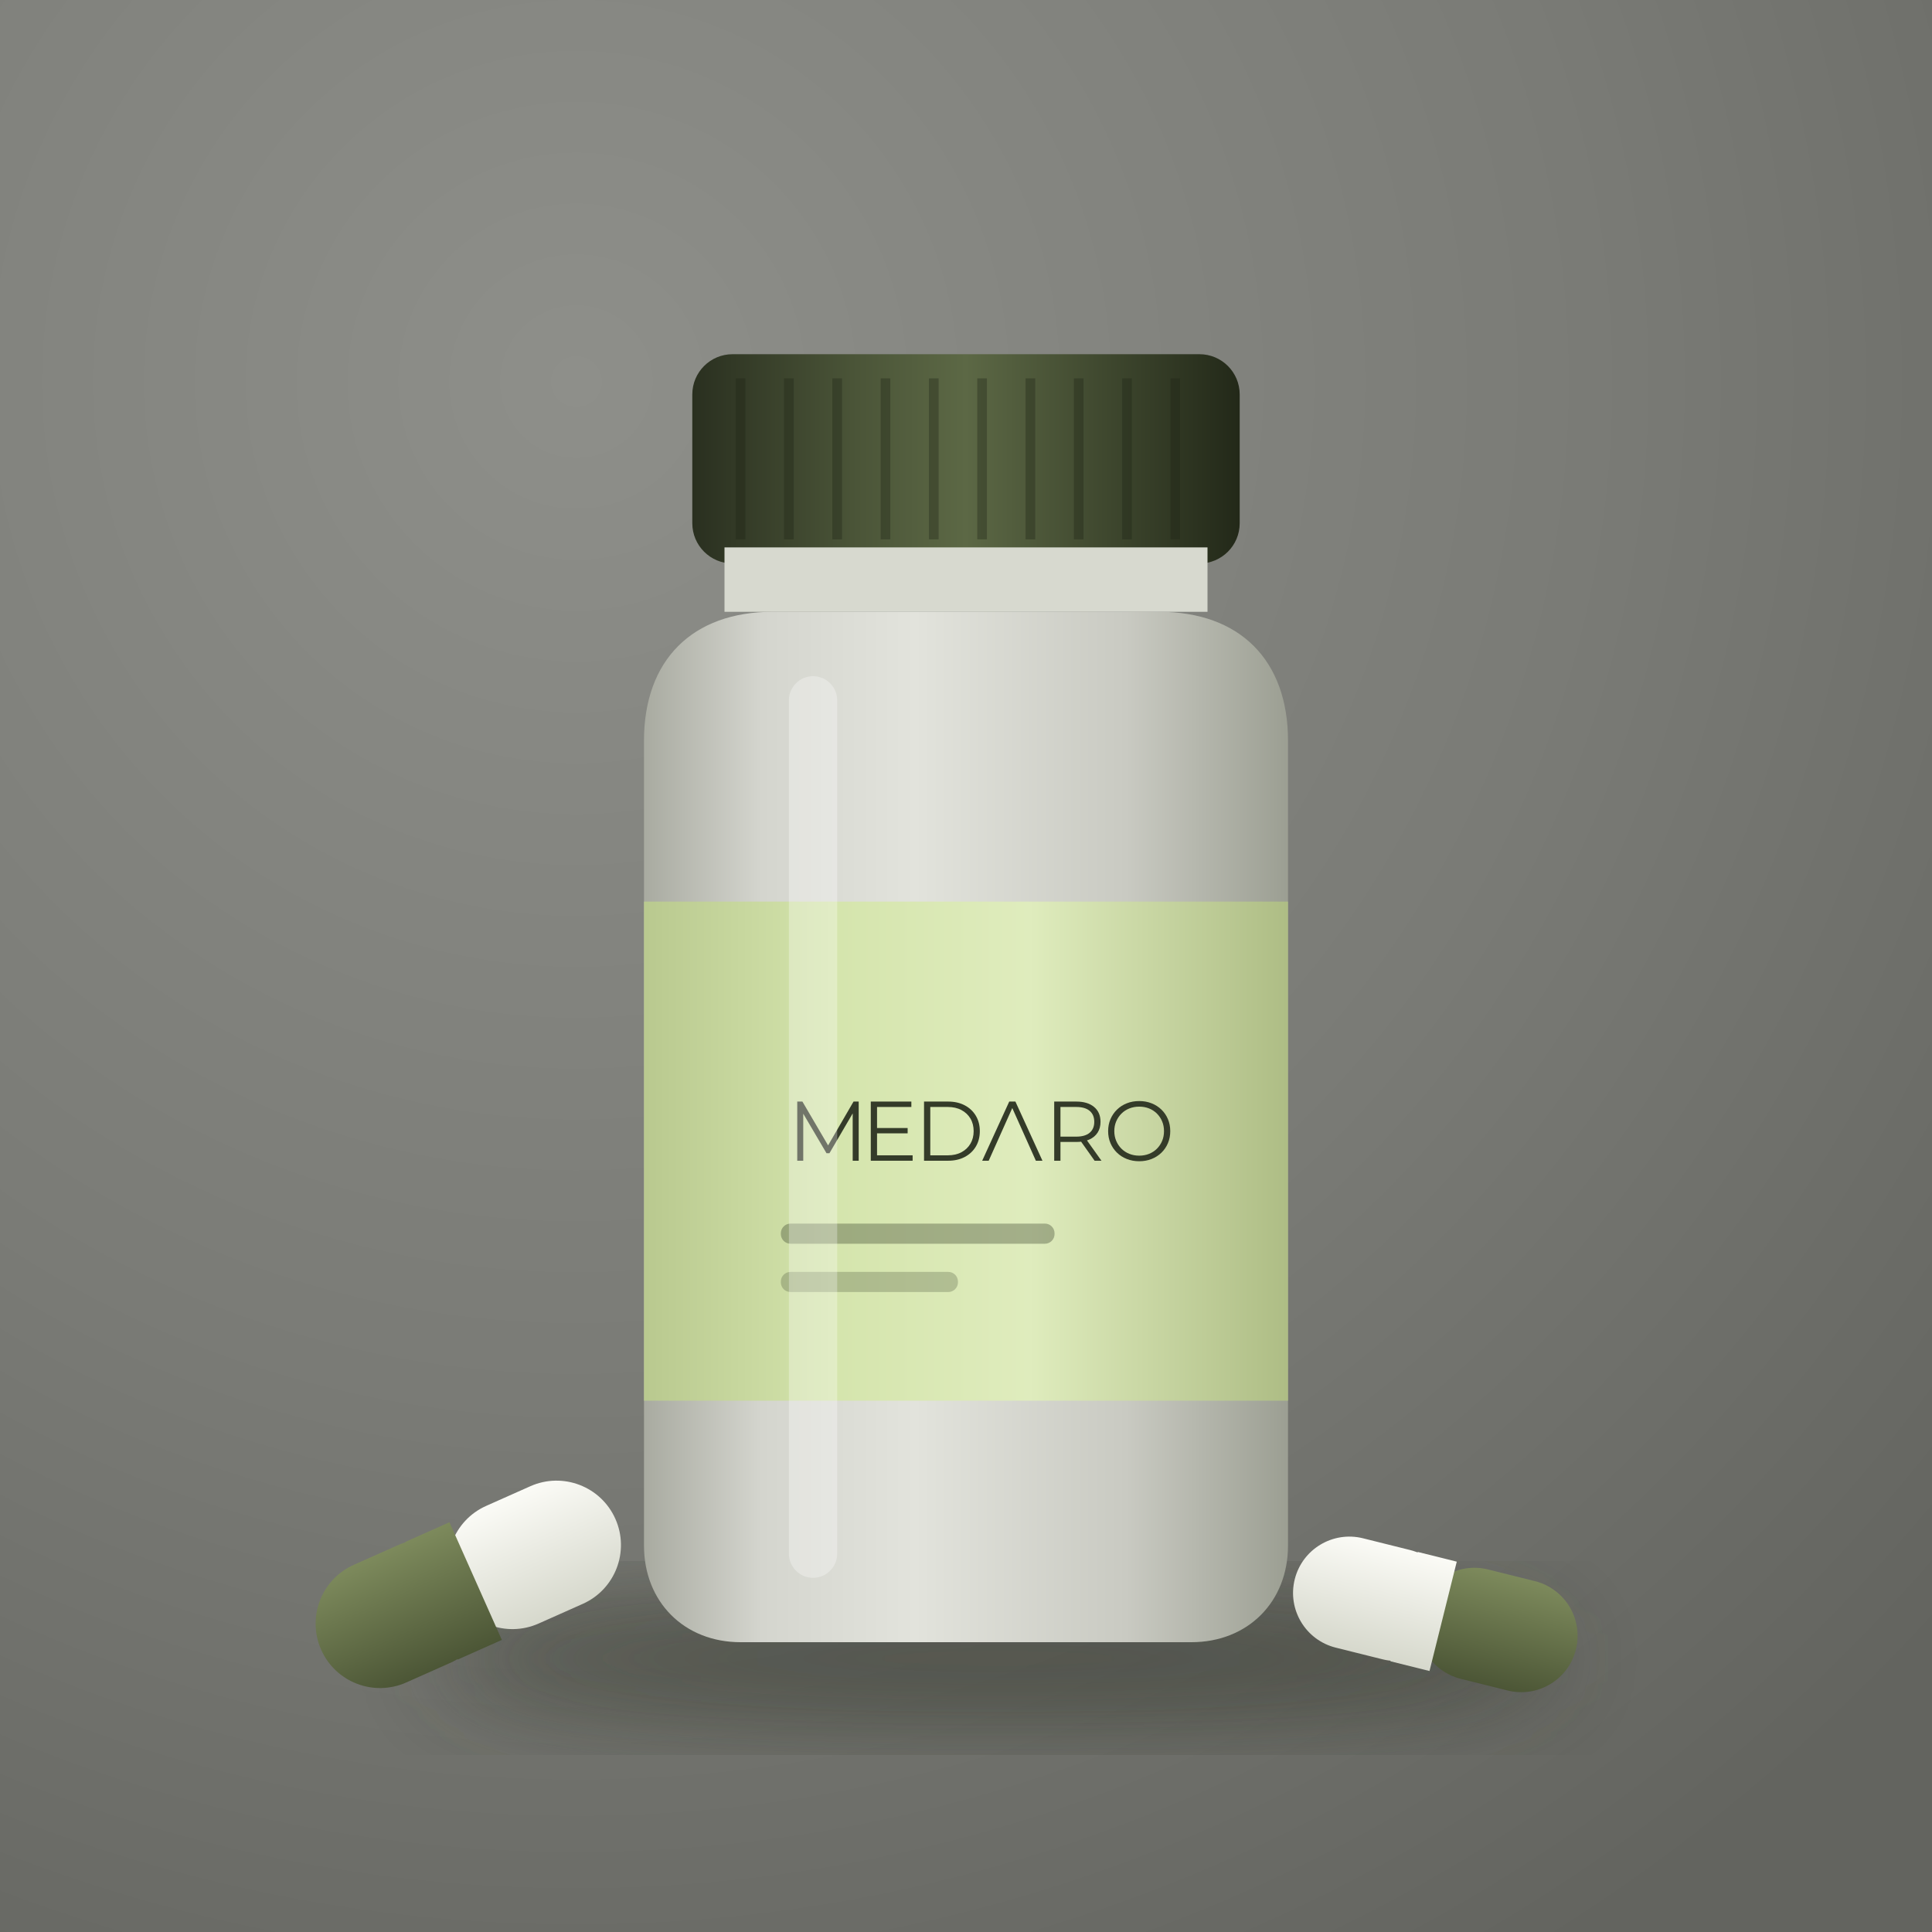
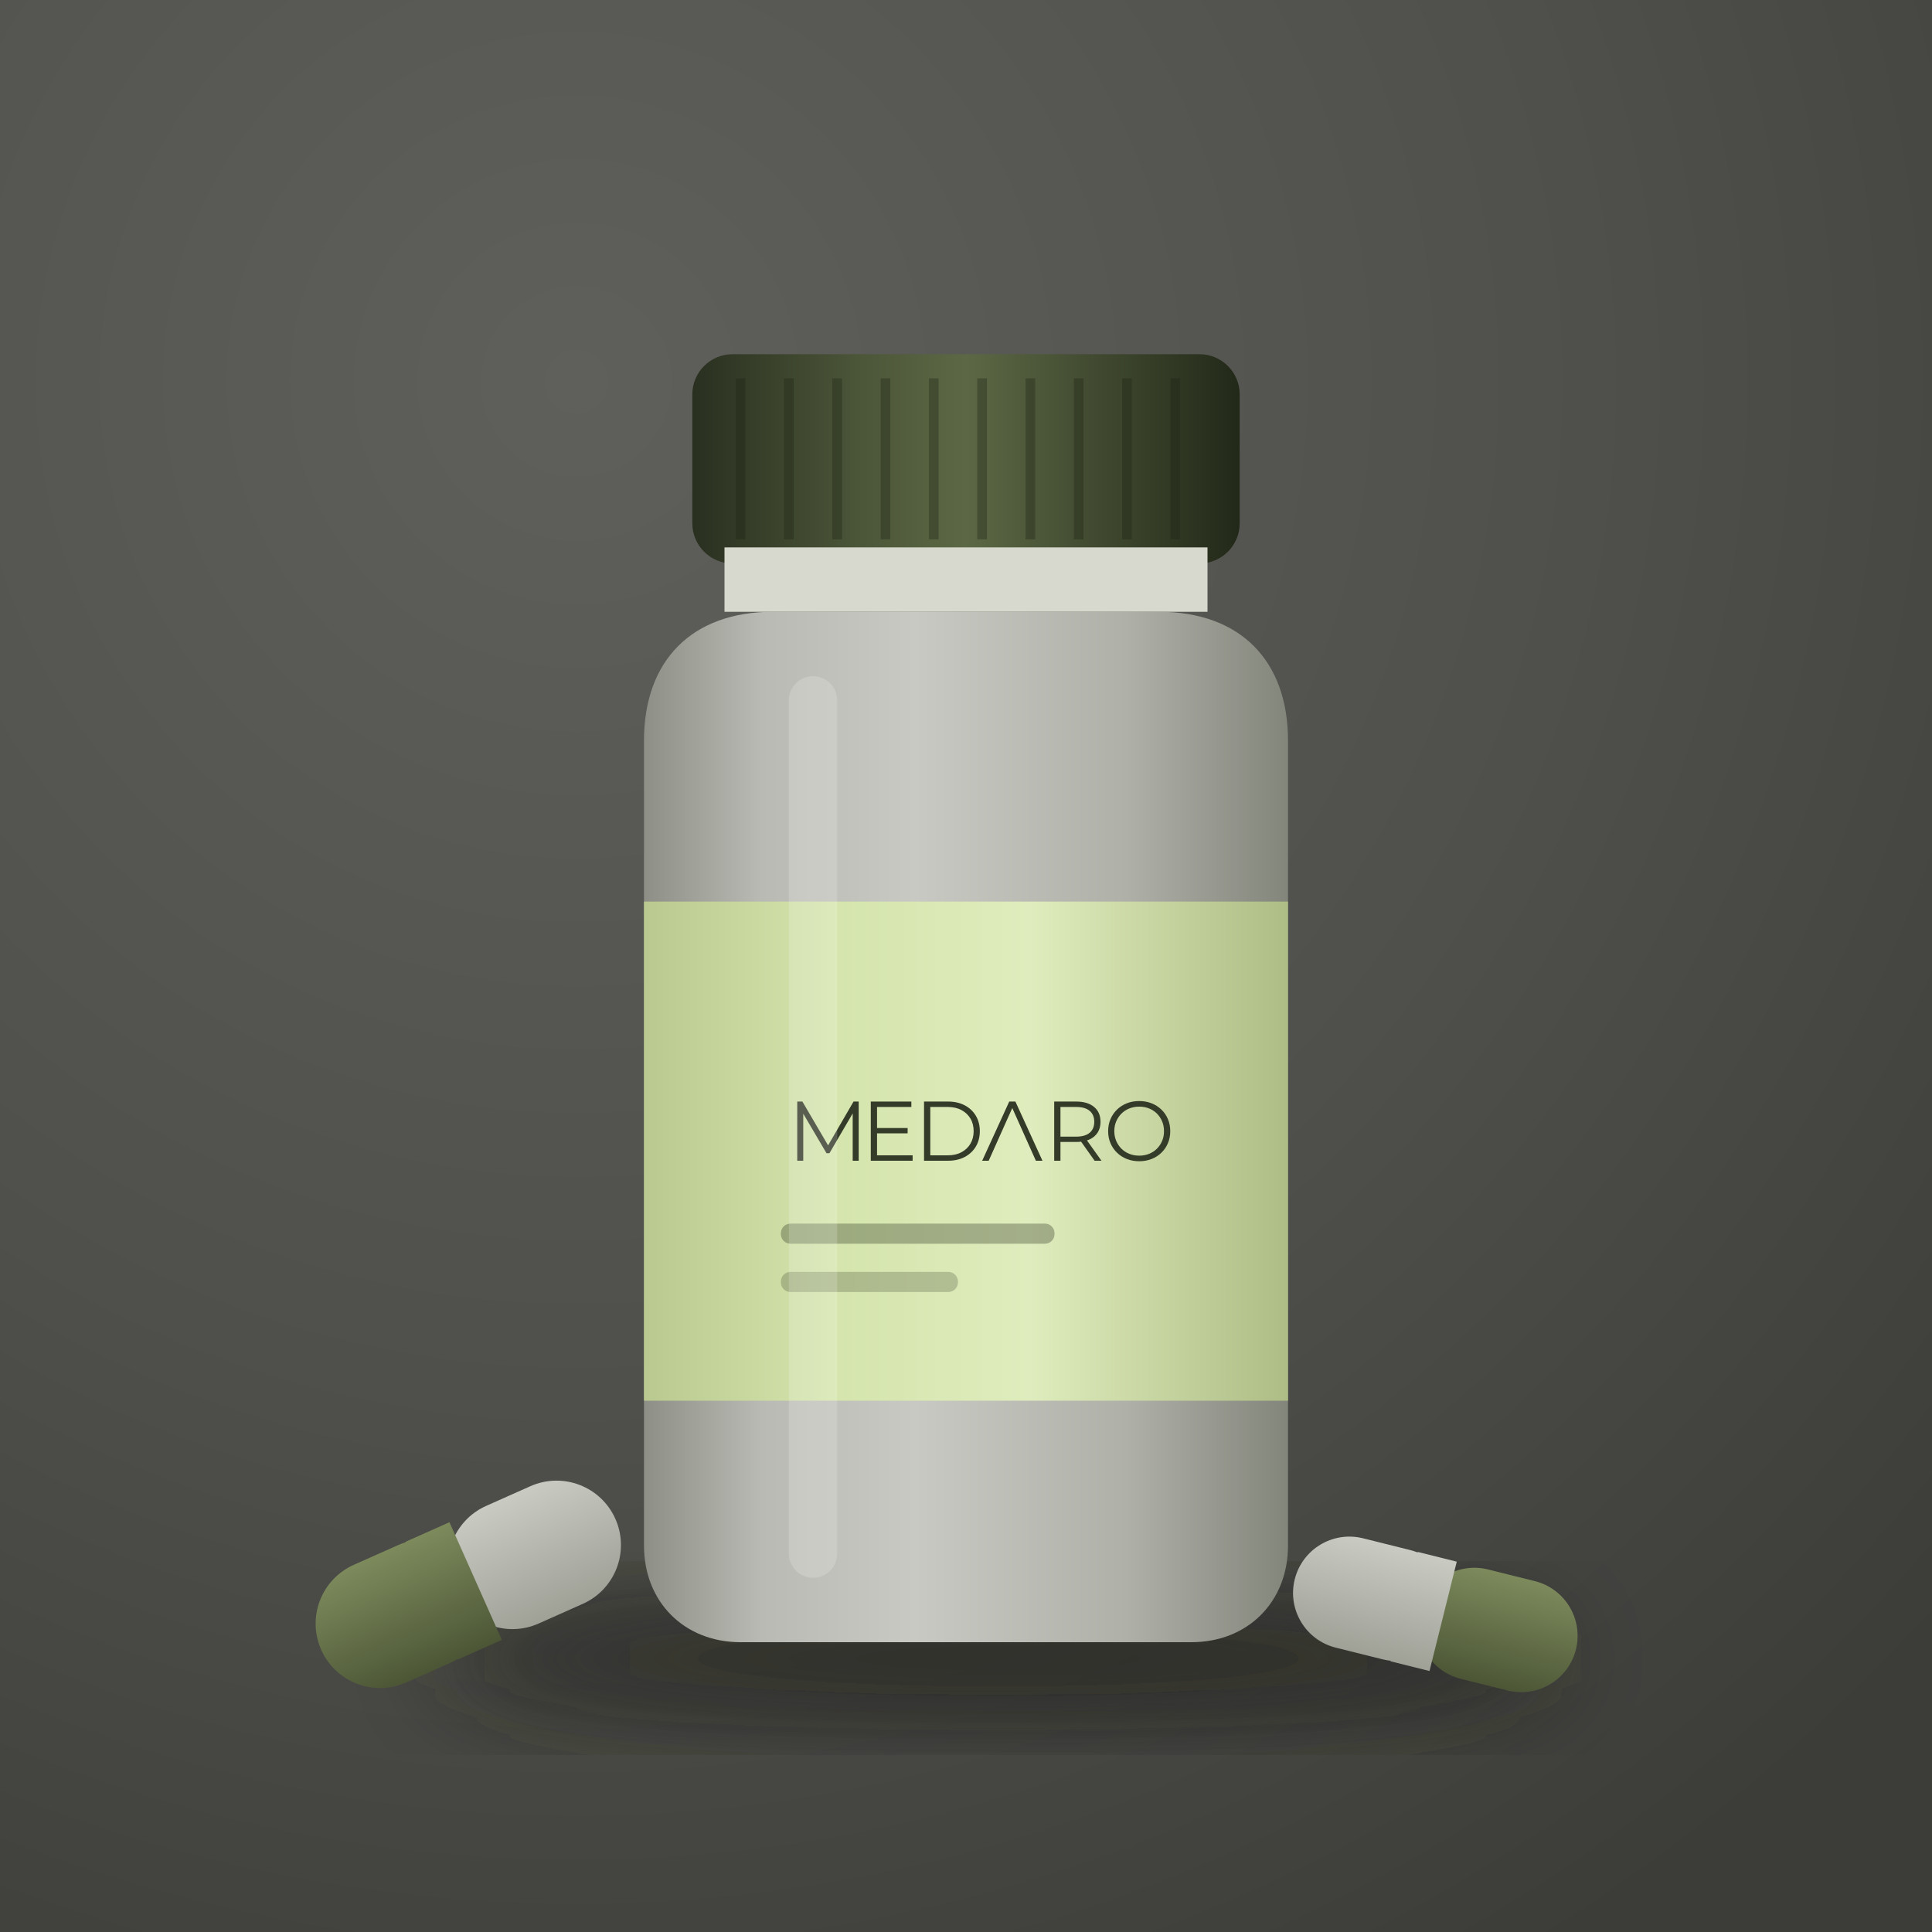
<svg xmlns="http://www.w3.org/2000/svg" viewBox="0 0 240 240">
  <defs>
    <radialGradient id="bg" cx="0.3" cy="0.2" r="0.95">
-       <stop offset="0" stop-color="#8e8f8a" />
-       <stop offset="0.55" stop-color="#7a7b76" />
-       <stop offset="1" stop-color="#63645f" />
+       <stop offset="0" stop-color="#5f605b" />
+       <stop offset="0.55" stop-color="#4f504b" />
+       <stop offset="1" stop-color="#3c3d39" />
    </radialGradient>
    <linearGradient id="body" x1="0" x2="1">
-       <stop offset="0" stop-color="#a9aba1" />
-       <stop offset="0.18" stop-color="#d4d5ce" />
-       <stop offset="0.42" stop-color="#e2e3dc" />
-       <stop offset="0.75" stop-color="#c9cac2" />
-       <stop offset="1" stop-color="#9c9f93" />
+       <stop offset="0" stop-color="#8e9087" />
+       <stop offset="0.18" stop-color="#b9bab3" />
+       <stop offset="0.42" stop-color="#c8c9c2" />
+       <stop offset="0.75" stop-color="#afb0a8" />
+       <stop offset="1" stop-color="#83867b" />
    </linearGradient>
    <linearGradient id="cap" x1="0" x2="1">
      <stop offset="0" stop-color="#2a3020" />
      <stop offset="0.3" stop-color="#4b5538" />
      <stop offset="0.5" stop-color="#5c6845" />
      <stop offset="1" stop-color="#232919" />
    </linearGradient>
    <linearGradient id="label" x1="0" x2="1">
      <stop offset="0" stop-color="#b9c98f" />
      <stop offset="0.3" stop-color="#d5e5ad" />
      <stop offset="0.6" stop-color="#dfecbd" />
      <stop offset="1" stop-color="#aebd85" />
    </linearGradient>
    <linearGradient id="capsA" x1="0" y1="0" x2="0" y2="1">
      <stop offset="0" stop-color="#7d8a5c" />
      <stop offset="1" stop-color="#4c5636" />
    </linearGradient>
    <linearGradient id="capsB" x1="0" y1="0" x2="0" y2="1">
-       <stop offset="0" stop-color="#fbfbf6" />
-       <stop offset="1" stop-color="#d6d8cc" />
+       <stop offset="0" stop-color="#c9cac2" />
+       <stop offset="1" stop-color="#9fa197" />
    </linearGradient>
    <filter id="blur6">
      <feGaussianBlur stdDeviation="6" />
    </filter>
  </defs>
  <rect width="240" height="240" fill="url(#bg)" />
-   <ellipse cx="124" cy="206" rx="70" ry="10" fill="#2f3326" opacity="0.45" filter="url(#blur6)" />
+   <ellipse cx="124" cy="206" rx="70" ry="10" fill="#1a1d14" opacity="0.55" filter="url(#blur6)" />
  <rect x="86" y="44" width="68" height="26" rx="5" fill="url(#cap)" />
  <g stroke="#1e2316" stroke-opacity="0.35" stroke-width="1.2">
    <path d="M92 47v20M98 47v20M104 47v20M110 47v20M116 47v20M122 47v20M128 47v20M134 47v20M140 47v20M146 47v20" />
  </g>
  <rect x="90" y="68" width="60" height="8" fill="#d7d9cf" />
  <path d="M80 92c0-10 6-16 16-16h48c10 0 16 6 16 16v100c0 7-5 12-12 12H92c-7 0-12-5-12-12Z" fill="url(#body)" />
  <rect x="80" y="112" width="80" height="62" fill="url(#label)" />
  <g transform="translate(97 136) scale(0.0105)" fill="#343b29">
    <g transform="translate(80 780) scale(1 -1)">
      <path transform="translate(0 0)" d="M114 0V700H175L495 154H463L780 700H841V0H770V589H787L495 89H460L166 589H185V0Z" />
      <path transform="translate(870 0)" d="M114 0V700H594V636H188V64H609V0ZM180 324V387H550V324Z" />
      <path transform="translate(1500 0)" d="M114 0V700H399Q511 700 595.5 655.5Q680 611 727.0 532.0Q774 453 774 350Q774 247 727.0 168.0Q680 89 595.5 44.5Q511 0 399 0ZM188 64H395Q488 64 556.5 100.5Q625 137 663.0 201.5Q701 266 701 350Q701 435 663.0 499.0Q625 563 556.5 599.5Q488 636 395 636H188Z" />
      <path transform="translate(2300 0)" d="M2 0 L322 700 L395 700 L715 0 L637 0 L343 657 L373 657 L79 0 Z" />
      <path transform="translate(3040 0)" d="M114 0V700H376Q509 700 585.5 636.5Q662 573 662 460Q662 386 627.5 332.5Q593 279 529.0 250.5Q465 222 376 222H155L188 256V0ZM592 0 412 254H492L673 0ZM188 250 155 285H374Q479 285 533.5 331.0Q588 377 588 460Q588 544 533.5 590.0Q479 636 374 636H155L188 671Z" />
      <path transform="translate(3740 0)" d="M420 -6Q341 -6 273.5 20.5Q206 47 156.5 95.5Q107 144 79.5 208.5Q52 273 52 350Q52 427 79.5 491.5Q107 556 156.5 604.5Q206 653 273.0 679.5Q340 706 420 706Q499 706 566.0 679.5Q633 653 682.5 605.0Q732 557 759.5 492.0Q787 427 787 350Q787 273 759.5 208.0Q732 143 682.5 95.0Q633 47 566.0 20.5Q499 -6 420 -6ZM420 60Q483 60 536.5 81.5Q590 103 629.5 142.5Q669 182 691.0 234.5Q713 287 713 350Q713 413 691.0 465.5Q669 518 629.5 557.5Q590 597 536.5 618.5Q483 640 420 640Q357 640 303.0 618.5Q249 597 209.5 557.5Q170 518 147.5 465.5Q125 413 125 350Q125 288 147.5 235.0Q170 182 209.5 142.5Q249 103 303.0 81.5Q357 60 420 60Z" />
    </g>
  </g>
  <rect x="97" y="152" width="34" height="2.5" rx="1.2" fill="#343b29" opacity="0.35" />
  <rect x="97" y="158" width="22" height="2.5" rx="1.2" fill="#343b29" opacity="0.25" />
-   <rect x="98" y="84" width="6" height="112" rx="3" fill="#fff" opacity="0.3" />
+   <rect x="98" y="84" width="6" height="112" rx="3" fill="#fff" opacity="0.18" />
  <g transform="rotate(-24 60 196)">
    <rect x="38" y="188" width="22" height="16" rx="8" fill="url(#capsA)" />
    <rect x="56" y="188" width="22" height="16" rx="8" fill="url(#capsB)" />
    <rect x="53" y="188" width="6" height="16" fill="url(#capsA)" />
  </g>
  <g transform="rotate(14 180 202)">
    <rect x="160" y="194" width="20" height="14" rx="7" fill="url(#capsB)" />
    <rect x="176" y="194" width="20" height="14" rx="7" fill="url(#capsA)" />
    <rect x="174" y="194" width="5" height="14" fill="url(#capsB)" />
  </g>
</svg>
